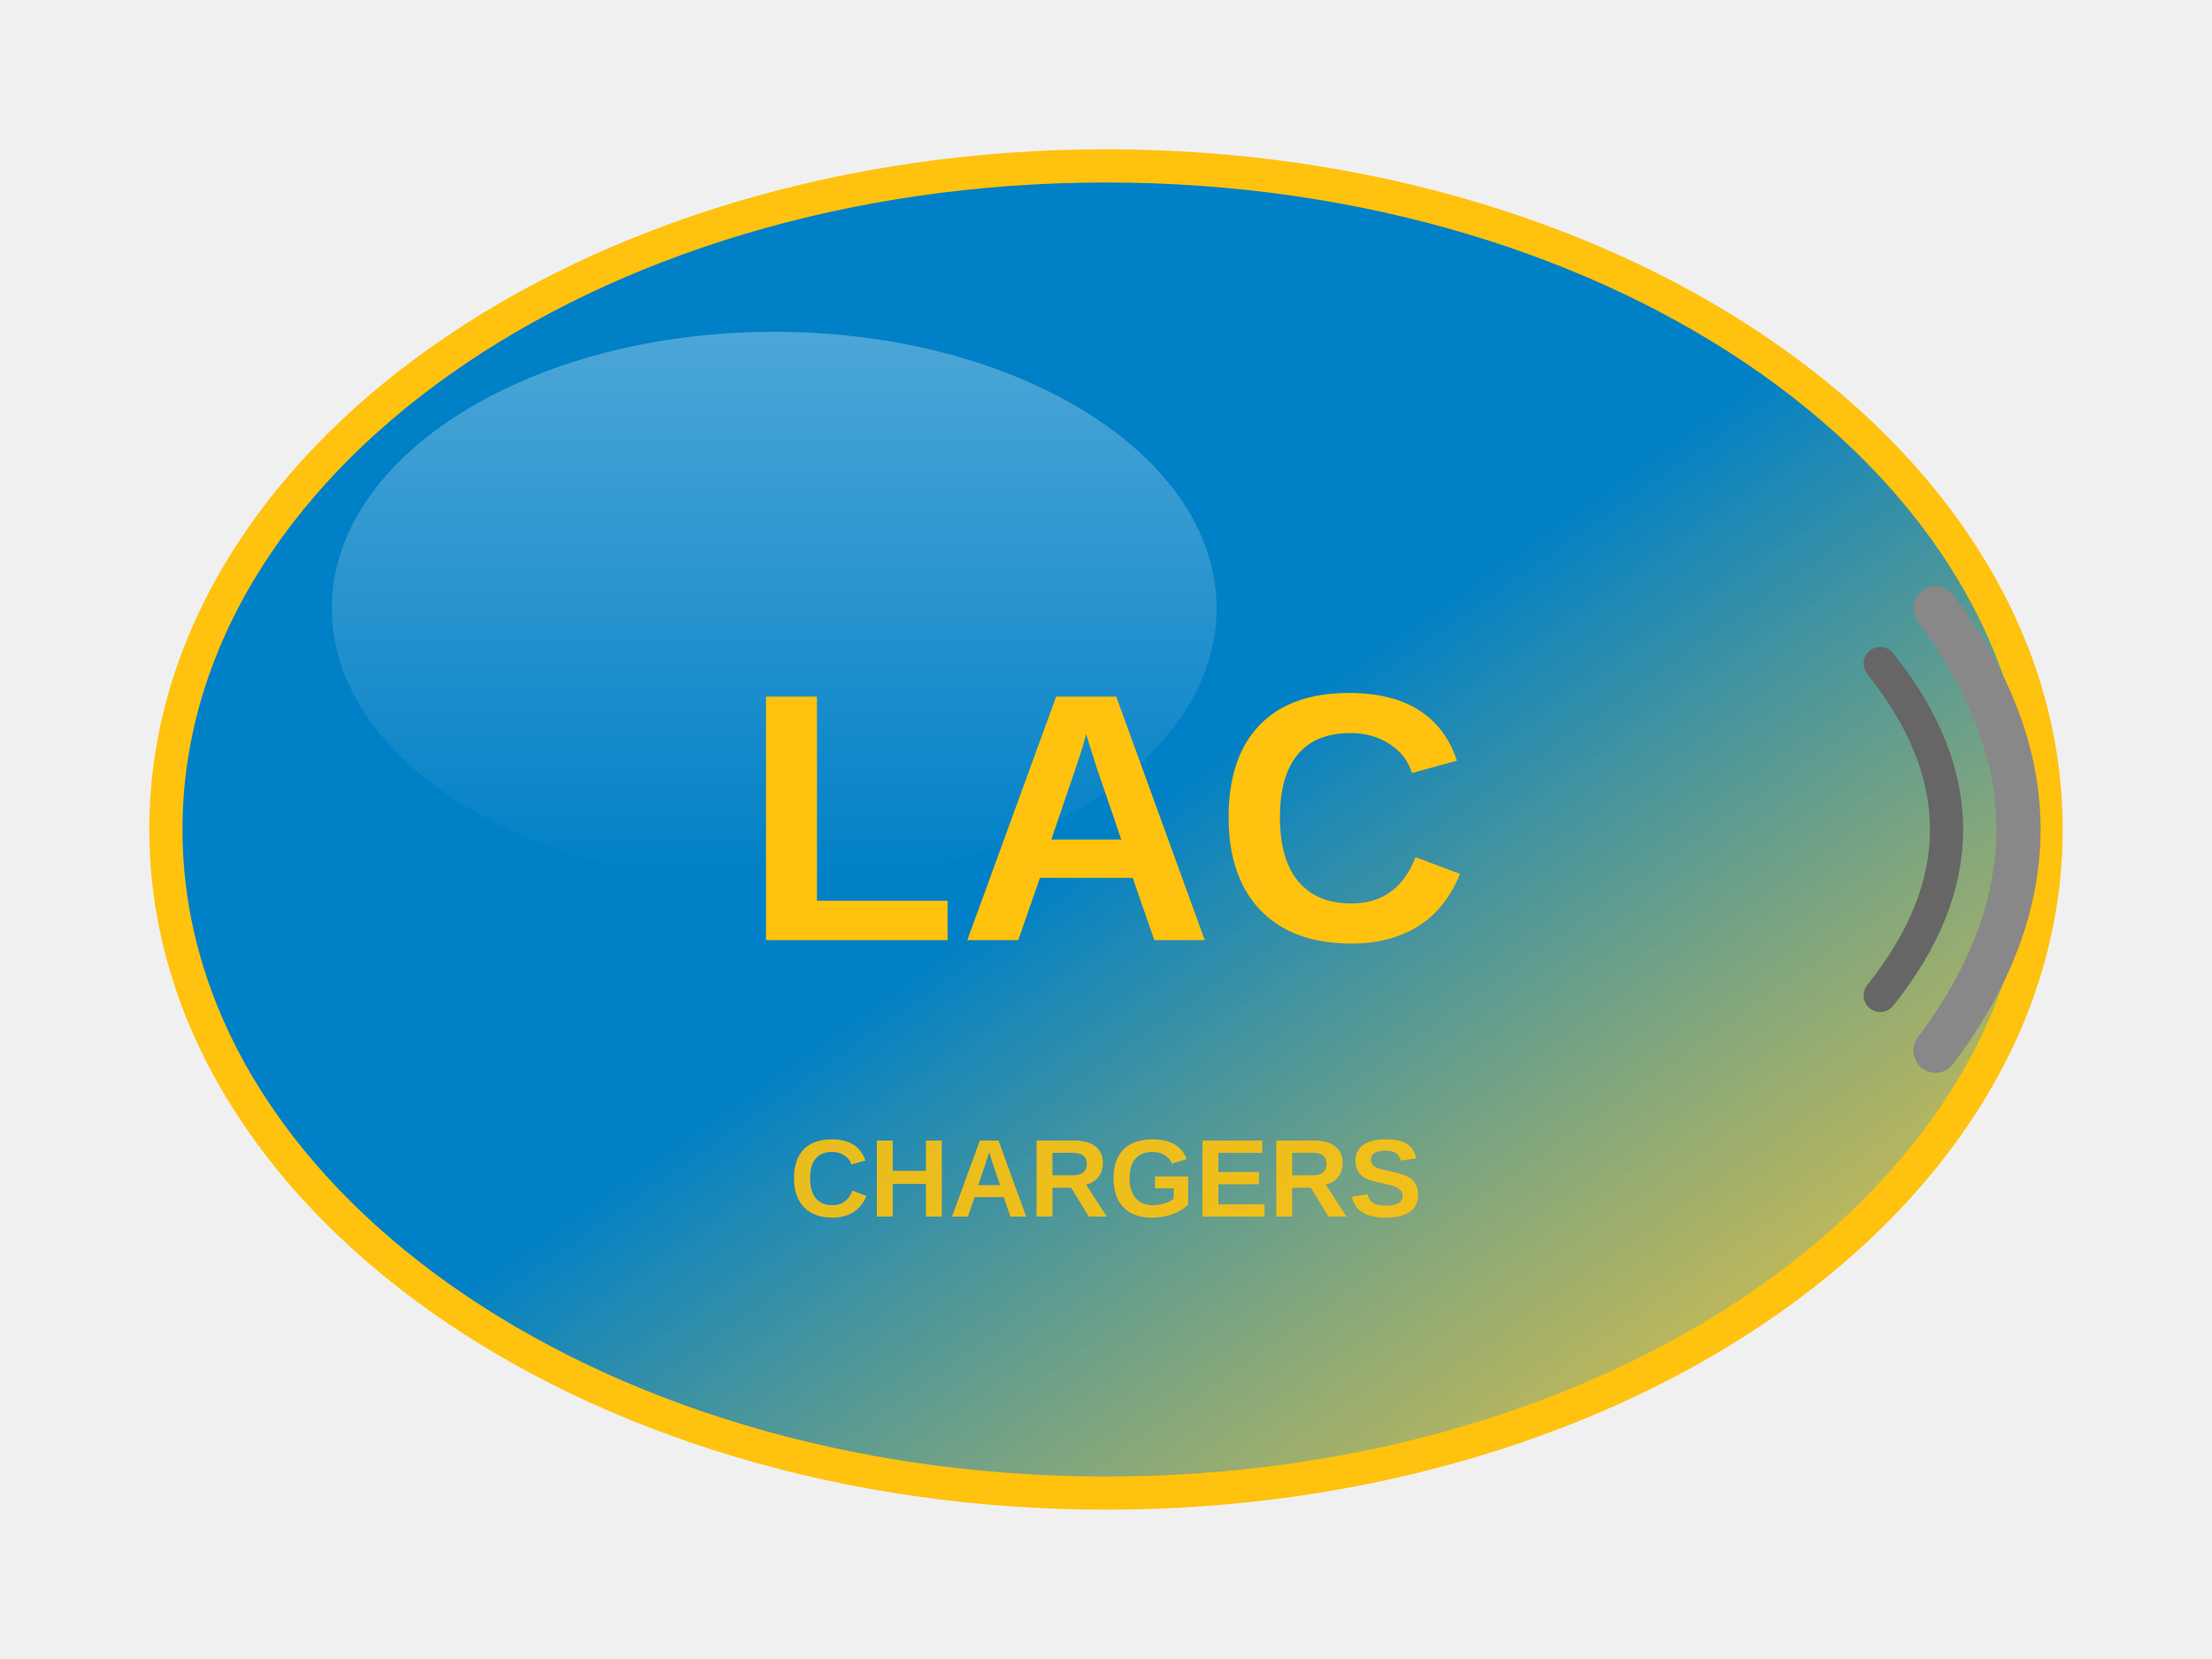
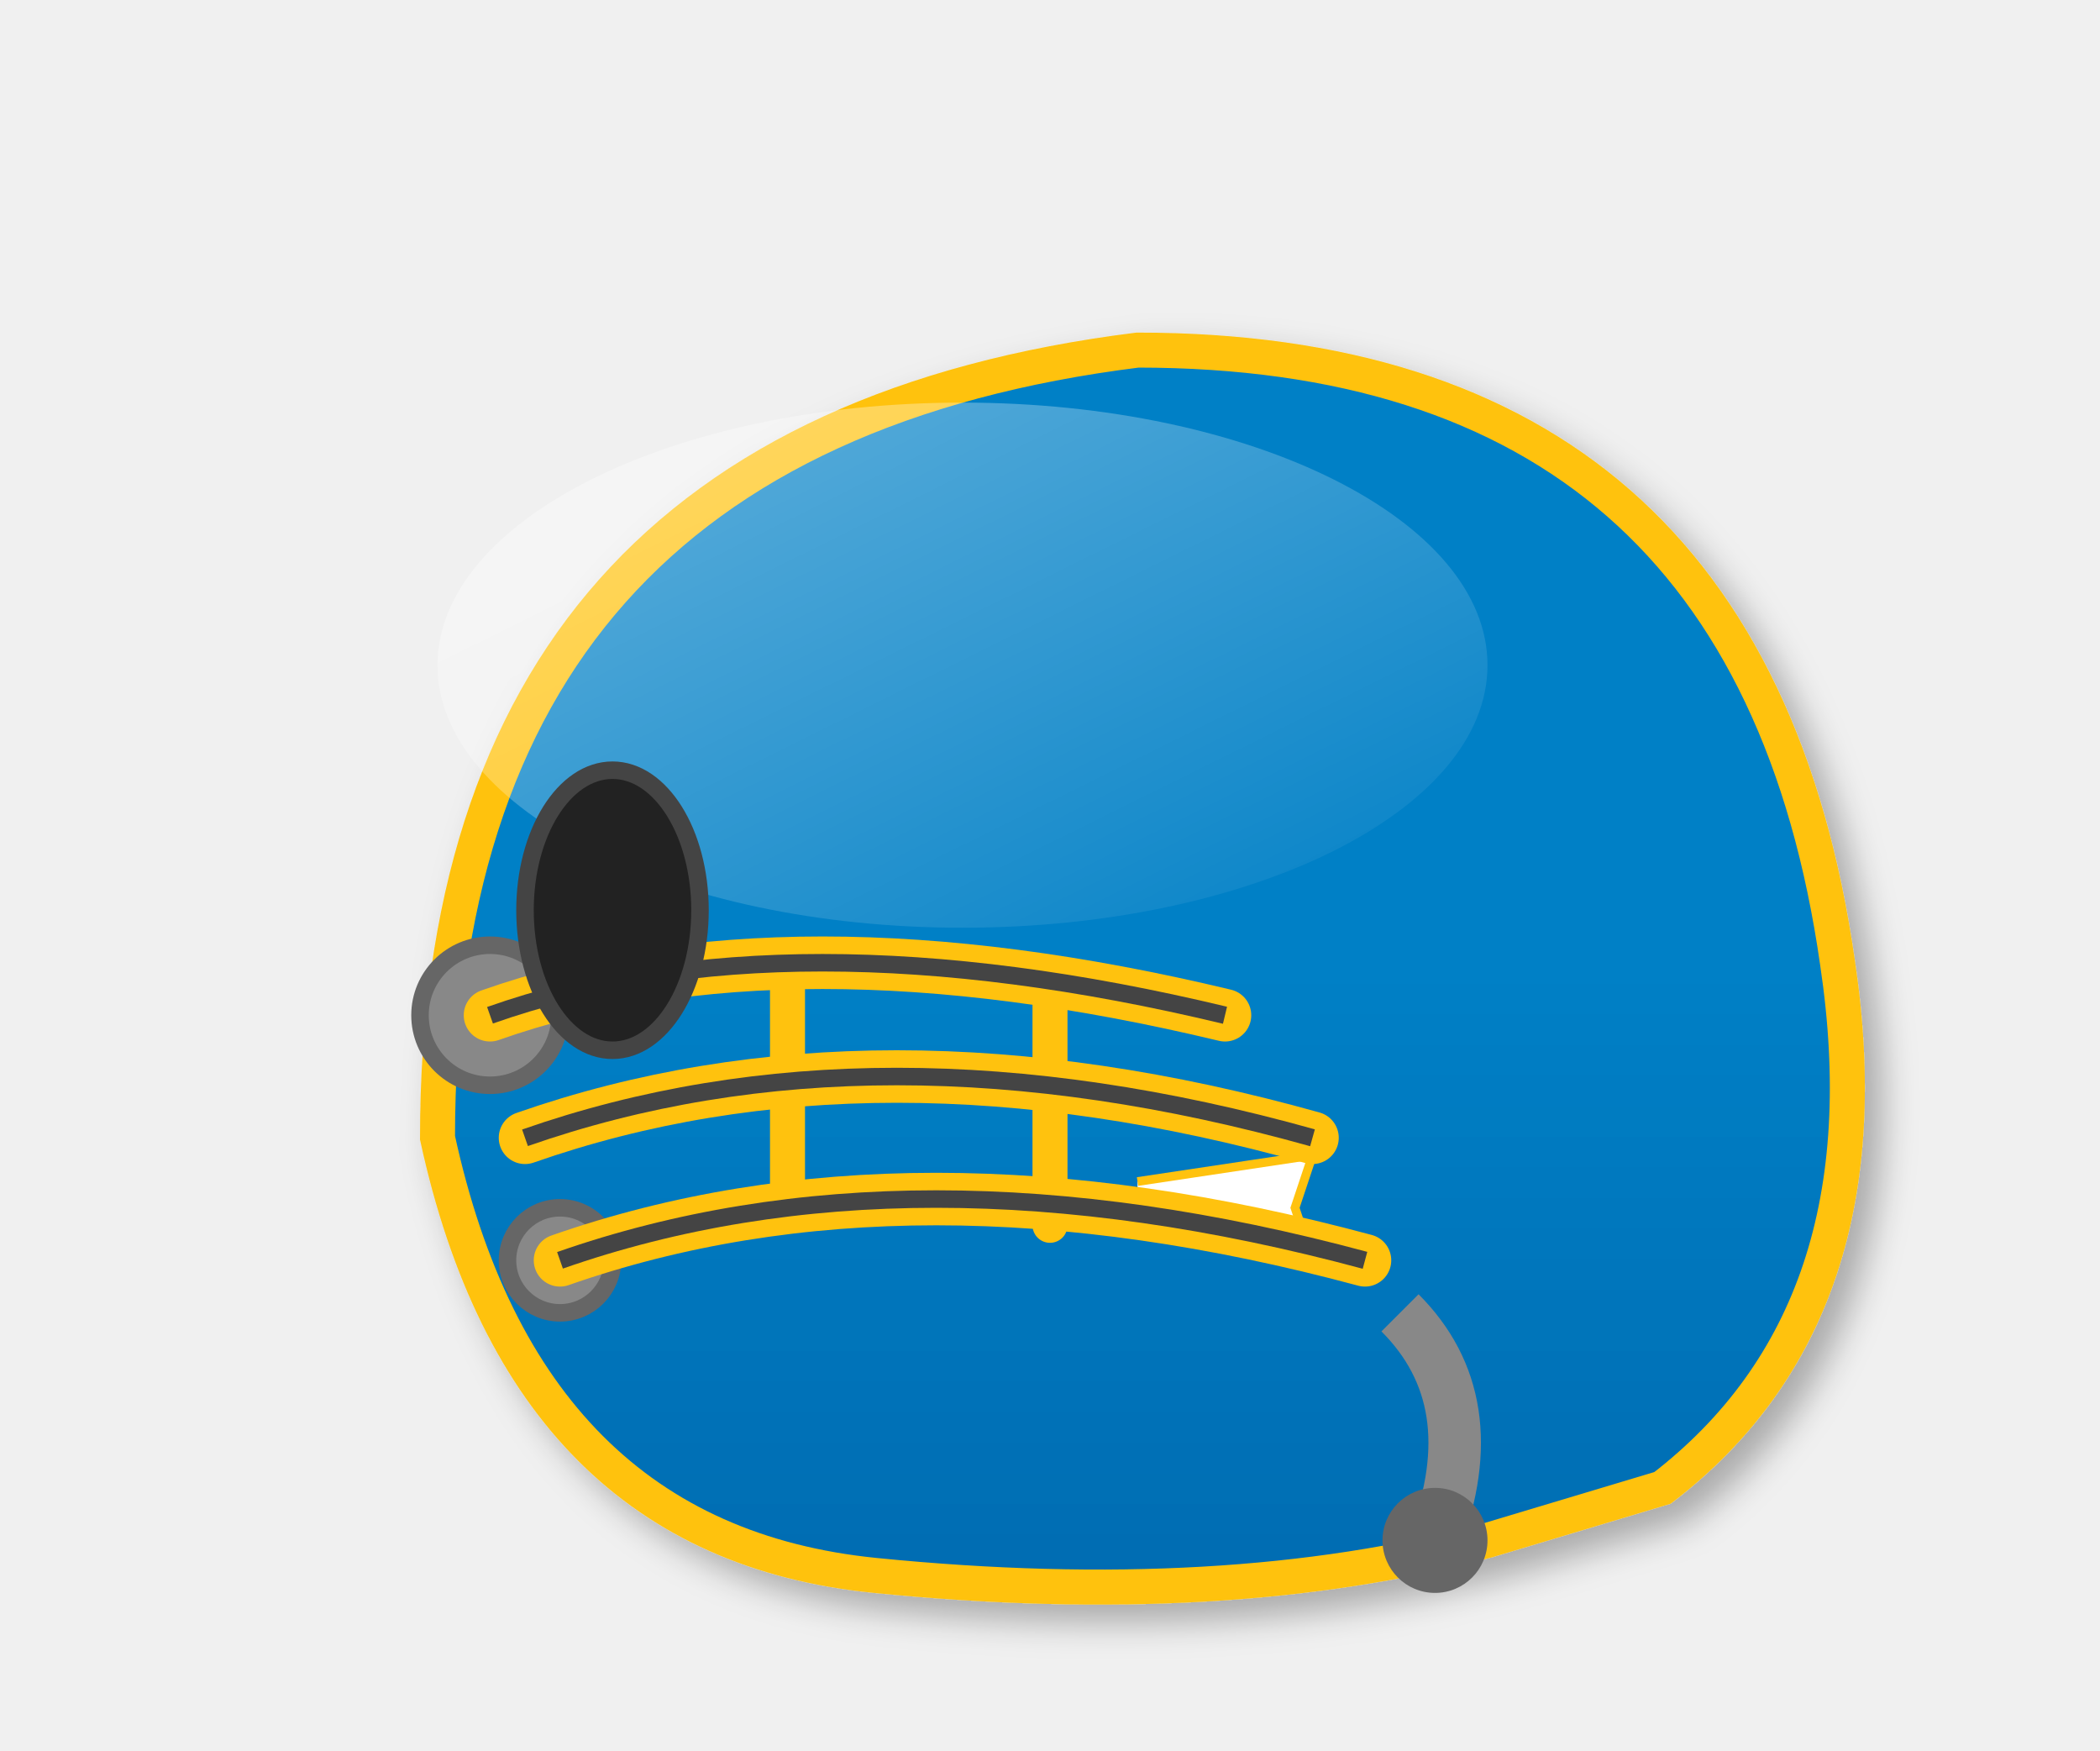
- <svg xmlns="http://www.w3.org/2000/svg" viewBox="0 0 200 150">
+ <svg xmlns="http://www.w3.org/2000/svg" viewBox="0 0 120 100">
  <defs>
-     <linearGradient id="helmetGradLAC" x1="0%" y1="0%" x2="100%" y2="100%">
+     <linearGradient id="helmetShellLAC" x1="0%" y1="0%" x2="0%" y2="100%">
      <stop offset="0%" style="stop-color:#0080C6;stop-opacity:1" />
      <stop offset="50%" style="stop-color:#0080C6;stop-opacity:1" />
-       <stop offset="100%" style="stop-color:#FFC20E;stop-opacity:0.8" />
+       <stop offset="100%" style="stop-color:#006cb2;stop-opacity:1" />
    </linearGradient>
-     <linearGradient id="highlightLAC" x1="0%" y1="0%" x2="0%" y2="100%">
-       <stop offset="0%" style="stop-color:#ffffff;stop-opacity:0.3" />
+     <linearGradient id="helmetHighlightLAC" x1="0%" y1="0%" x2="100%" y2="100%">
+       <stop offset="0%" style="stop-color:#ffffff;stop-opacity:0.4" />
      <stop offset="100%" style="stop-color:#ffffff;stop-opacity:0" />
    </linearGradient>
+     <filter id="shadowLAC" x="-20%" y="-20%" width="140%" height="140%">
+       <feDropShadow dx="1" dy="1" stdDeviation="1" flood-opacity="0.3" />
+     </filter>
  </defs>
-   <ellipse cx="100" cy="75" rx="85" ry="60" fill="url(#helmetGradLAC)" stroke="#FFC20E" stroke-width="3" />
-   <ellipse cx="70" cy="55" rx="40" ry="25" fill="url(#highlightLAC)" />
-   <path d="M 175 55 Q 190 75 175 95" fill="none" stroke="#888888" stroke-width="4" stroke-linecap="round" />
-   <path d="M 170 60 Q 182 75 170 90" fill="none" stroke="#666666" stroke-width="3" stroke-linecap="round" />
-   <text x="100" y="85" font-family="Arial, sans-serif" font-size="32" font-weight="bold" text-anchor="middle" fill="#FFC20E" style="text-shadow: 1px 1px 2px rgba(0,0,0,0.5);">
-     LAC
-   </text>
-   <text x="100" y="110" font-family="Arial, sans-serif" font-size="10" font-weight="600" text-anchor="middle" fill="#FFC20E" opacity="0.9">
-     CHARGERS
-   </text>
+   <path d="M 25 65 Q 25 25 65 20 Q 100 20 105 55 Q 108 75 95 85 L 85 88 Q 70 92 50 90 Q 30 88 25 65 Z" fill="url(#helmetShellLAC)" stroke="#FFC20E" stroke-width="2" filter="url(#shadowLAC)" />
+   <ellipse cx="55" cy="38" rx="30" ry="15" fill="url(#helmetHighlightLAC)" />
+   <g transform="translate(45, 45) scale(0.5)">
+     <path d="M 40 45 L 60 42 L 58 48 L 60 54 L 40 51 M 45 48 L 55 49" fill="#FFFFFF" stroke="#FFC20E" stroke-width="1" />
+   </g>
+   <circle cx="28" cy="58" r="4" fill="#888888" stroke="#666666" stroke-width="1" />
+   <circle cx="32" cy="72" r="3" fill="#888888" stroke="#666666" stroke-width="1" />
+   <g stroke="#FFC20E" stroke-width="3" fill="none" stroke-linecap="round">
+     <path d="M 28 58 Q 45 52 70 58" />
+     <path d="M 30 65 Q 50 58 75 65" />
+     <path d="M 32 72 Q 52 65 78 72" />
+     <path d="M 45 55 L 45 68" stroke-width="2" />
+     <path d="M 60 57 L 60 70" stroke-width="2" />
+   </g>
+   <path d="M 28 58 Q 45 52 70 58" stroke="#444444" stroke-width="1" fill="none" />
+   <path d="M 30 65 Q 50 58 75 65" stroke="#444444" stroke-width="1" fill="none" />
+   <path d="M 32 72 Q 52 65 78 72" stroke="#444444" stroke-width="1" fill="none" />
+   <ellipse cx="35" cy="52" rx="5" ry="8" fill="#222222" stroke="#444444" stroke-width="1" />
+   <path d="M 80 75 Q 85 80 82 88" stroke="#888888" stroke-width="3" fill="none" />
+   <circle cx="82" cy="88" r="3" fill="#666666" />
</svg>
